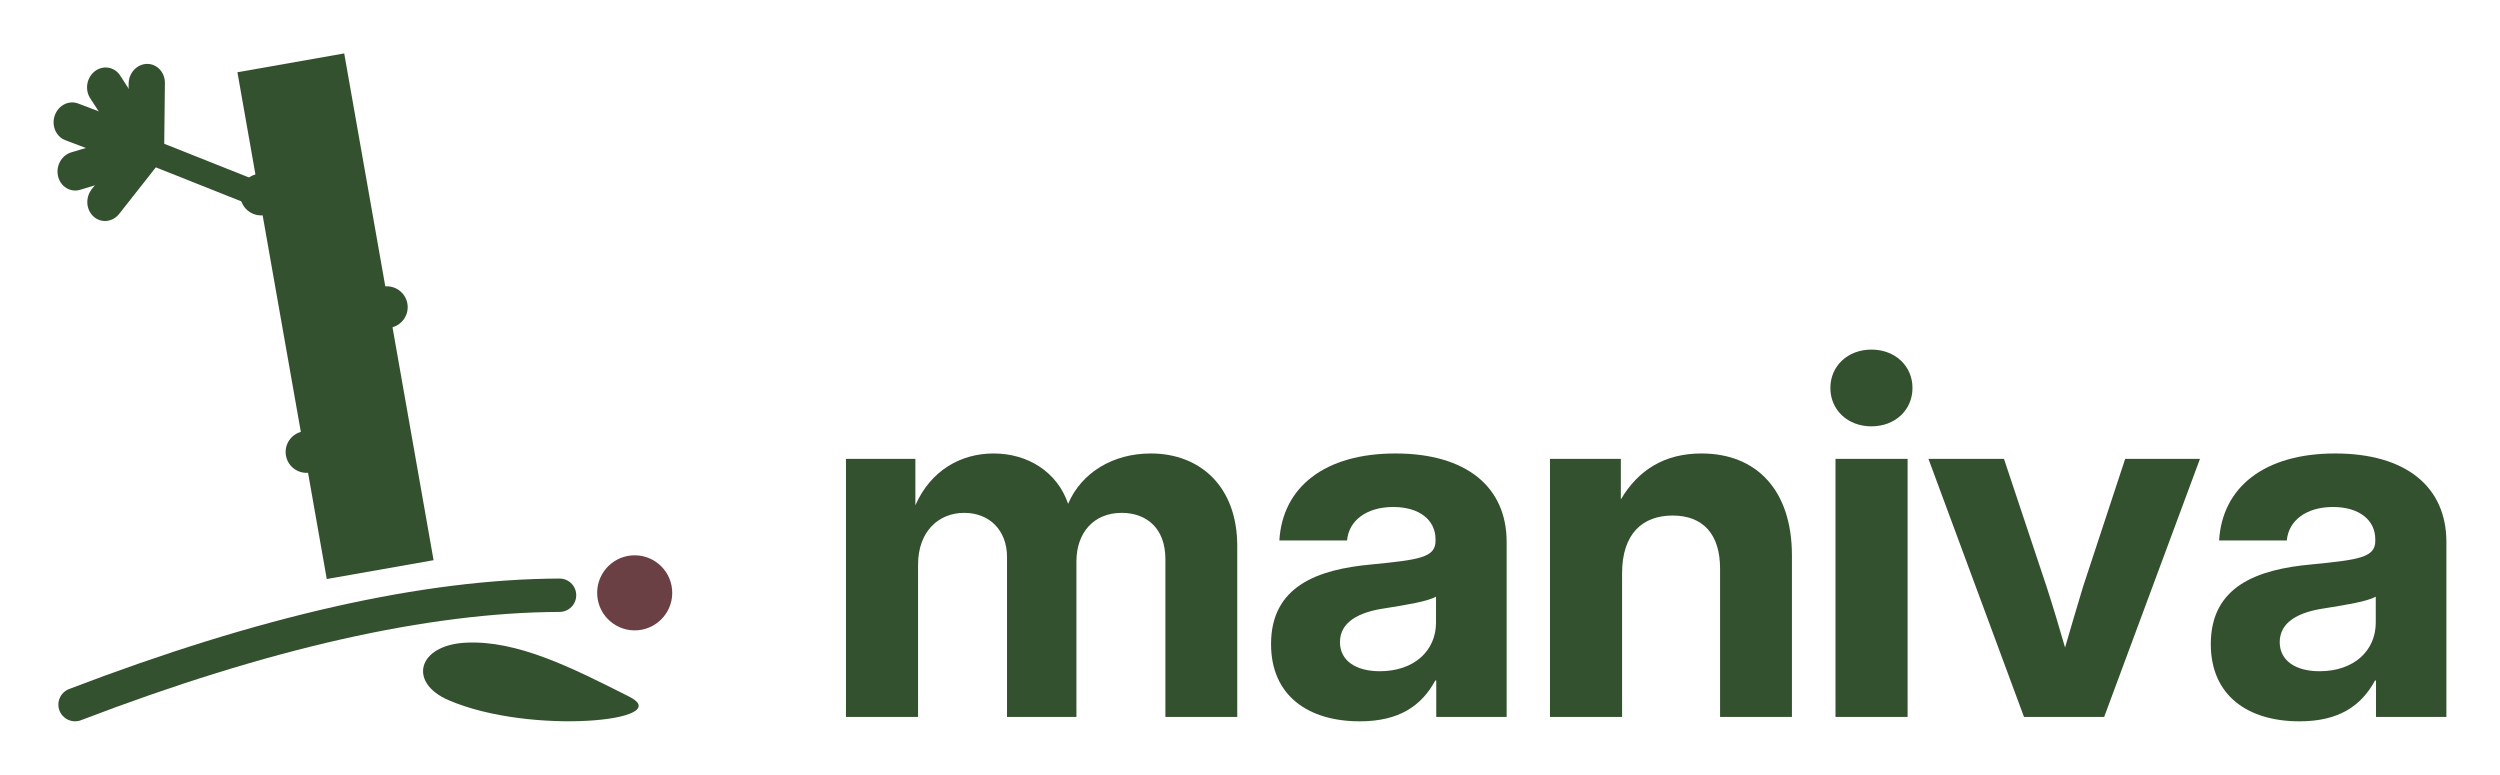
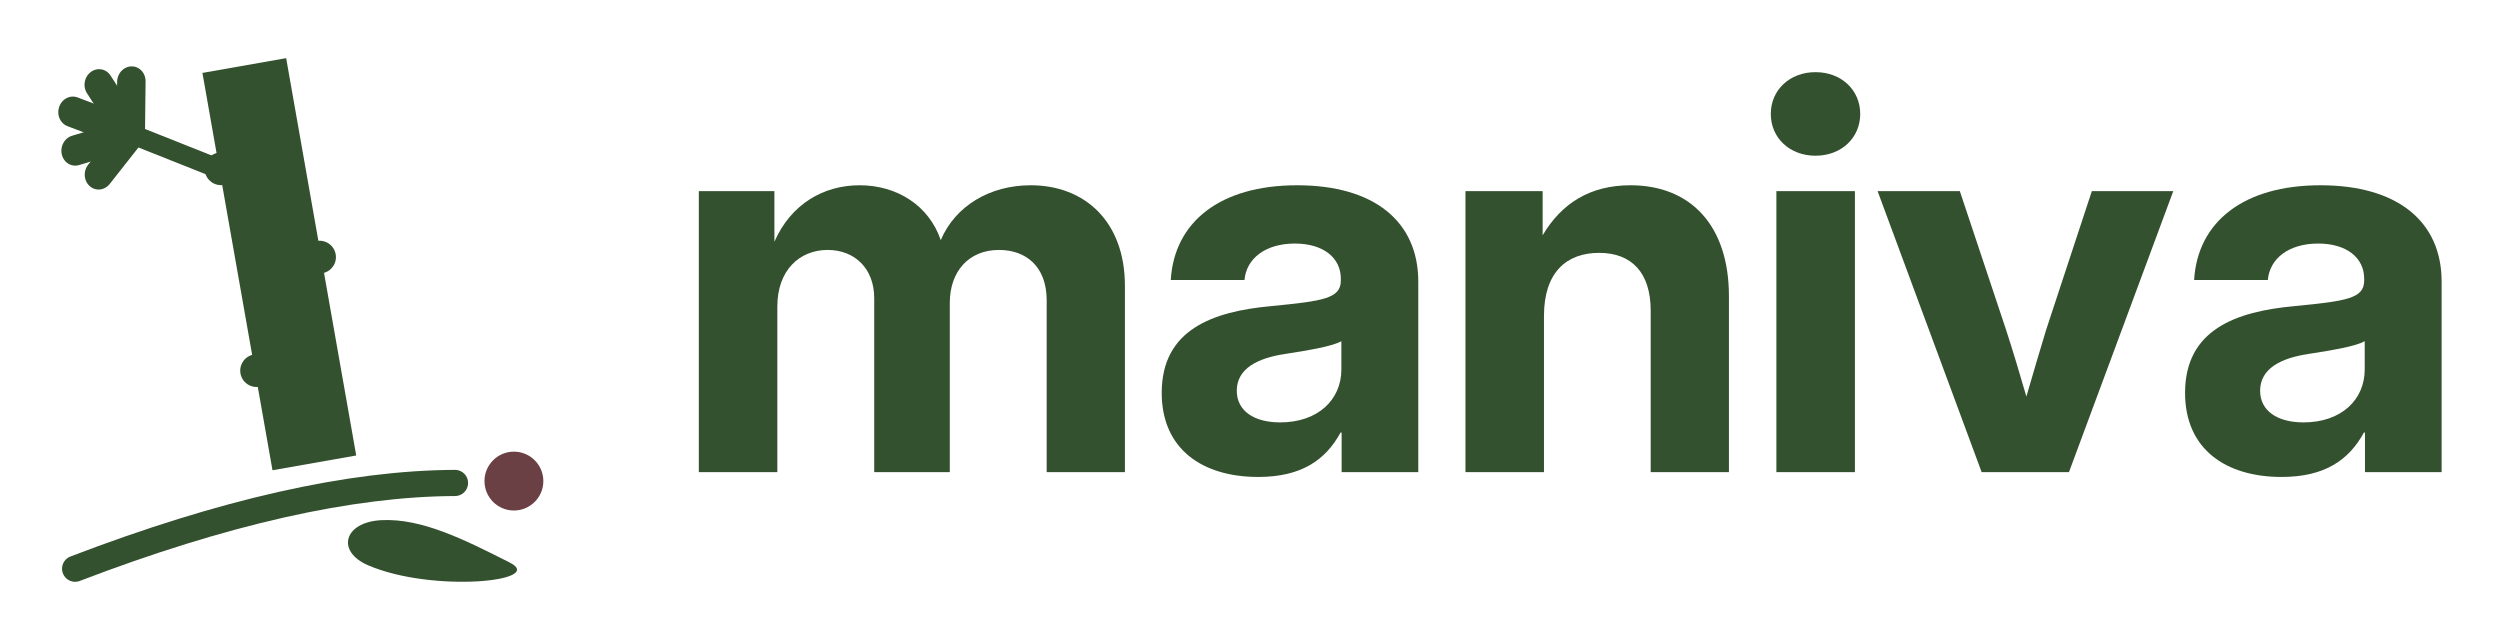
- <svg xmlns="http://www.w3.org/2000/svg" viewBox="-16 -15.35 749.2 232.25" width="2996.8" height="929.0" role="img" aria-label="maniva logo">
-   <g transform="translate(-31.750,-18.850) scale(1.25)">
+ <svg xmlns="http://www.w3.org/2000/svg" viewBox="-16 69.56 688.0 176.18" width="2752.0" height="704.72" role="img" aria-label="maniva logo">
+   <g transform="translate(-22.860,71.516) scale(0.9)">
    <g fill="none" stroke="#34512F">
      <g transform="matrix(-.98481 -.17365 -.17365 .98481 193.2 -16.341)">
        <g transform="translate(1.8079 -.45198)">
          <path d="m103 86 29-6" stroke-width="6" />
          <g transform="matrix(.41314 0 0 .44434 77.466 44.452)" stroke-linecap="round" stroke-width="21.006">
            <path d="m132 80 6.3-35.5" />
            <path d="m132 80 29.7-29.7" />
            <path d="m132 80 45.3-8" />
            <path d="m132 80 38.1 17.8" />
            <path d="m132 80 18 31.2" />
          </g>
        </g>
        <g transform="rotate(20 -38.373 243.61)">
          <path transform="translate(-55.78 -32.801)" d="m85.28 172.17v-123.37" stroke-width="26" />
          <circle cx="42" cy="45.858" r="5" fill="#34512F" stroke="none" />
          <circle cx="17" cy="77.685" r="5" fill="#34512F" stroke="none" />
          <circle cx="42" cy="108.53" r="5" fill="#34512F" stroke="none" />
        </g>
      </g>
      <path d="m120.18 170.68c19.774 8.491 54.642 4.902 43.332-0.829-13.953-7.071-26.925-13.561-39.183-12.976-11.598 0.553-14.004 9.573-4.149 13.805z" fill="#34512F" stroke="none" />
      <g transform="rotate(-5 99.953 155.62)">
        <path d="m29.453 165.62q70-20 118-16" stroke-width="8" stroke-linecap="round" />
        <circle cx="165.45" cy="150.62" r="9" fill="#6B4044" stroke="none" />
      </g>
    </g>
  </g>
-   <g transform="translate(-60.100,0)">
+   <g transform="translate(-121.301,0)">
    <path d="M297.617 199.5H319.224V153.87C319.224 143.909 325.376 138.343 333.066 138.343C340.61 138.343 345.884 143.543 345.884 151.6V199.5H366.685V152.918C366.685 144.275 371.885 138.343 380.234 138.343C387.632 138.343 393.345 142.884 393.345 152.186V199.5H414.878V148.23C414.878 130.506 403.818 120.545 388.95 120.545C377.744 120.545 368.223 126.185 364.194 135.633C360.972 126.185 352.256 120.545 341.855 120.545C332.041 120.545 323.032 125.599 318.418 136.072V122.156H297.617Z" fill="#34512F" />
    <path d="M451.593 200.818C463.458 200.818 470.123 196.131 474.225 188.587H474.518V199.5H495.611V147.059C495.611 130.506 483.453 120.545 462.286 120.545C441.046 120.545 428.448 130.652 427.496 146.619H447.784C448.297 140.687 453.57 136.585 461.627 136.585C469.537 136.585 474.298 140.54 474.298 146.253V146.766C474.298 151.746 469.317 152.405 455.182 153.797C439.068 155.262 425.006 160.242 425.006 177.674C425.006 193.128 436.139 200.818 451.593 200.818ZM457.599 185.804C450.348 185.804 445.66 182.581 445.66 177.088C445.66 170.936 451.52 168.079 458.917 166.98C465.875 165.882 471.954 164.856 474.444 163.465V171.229C474.444 179.578 467.999 185.804 457.599 185.804Z" fill="#34512F" />
    <path d="M530.202 156.507C530.202 144.495 536.428 139.148 545.363 139.148C554.372 139.148 559.572 144.642 559.572 155.042V199.5H581.105V151.087C581.105 131.531 570.485 120.545 554.006 120.545C542.873 120.545 535.036 125.525 529.836 134.314V122.156H508.596V199.5H530.202Z" fill="#34512F" />
    <path d="M594.163 199.5H615.77V122.156H594.163ZM604.93 112.415C612.034 112.415 617.234 107.508 617.234 100.916C617.234 94.324 612.034 89.417 604.93 89.417C597.825 89.417 592.625 94.324 592.625 100.916C592.625 107.508 597.825 112.415 604.93 112.415Z" fill="#34512F" />
    <path d="M650.653 199.5H674.677L703.388 122.156H680.976L668.378 160.389C666.547 166.468 664.716 172.62 662.958 178.699C661.2 172.62 659.369 166.468 657.392 160.389L644.647 122.156H622.016Z" fill="#34512F" />
    <path d="M733.218 200.818C745.083 200.818 751.748 196.131 755.85 188.587H756.143V199.5H777.236V147.059C777.236 130.506 765.078 120.545 743.911 120.545C722.671 120.545 710.073 130.652 709.121 146.619H729.409C729.922 140.687 735.195 136.585 743.252 136.585C751.162 136.585 755.923 140.54 755.923 146.253V146.766C755.923 151.746 750.942 152.405 736.807 153.797C720.693 155.262 706.631 160.242 706.631 177.674C706.631 193.128 717.764 200.818 733.218 200.818ZM739.224 185.804C731.973 185.804 727.285 182.581 727.285 177.088C727.285 170.936 733.145 168.079 740.542 166.98C747.5 165.882 753.579 164.856 756.069 163.465V171.229C756.069 179.578 749.624 185.804 739.224 185.804Z" fill="#34512F" />
  </g>
</svg>
